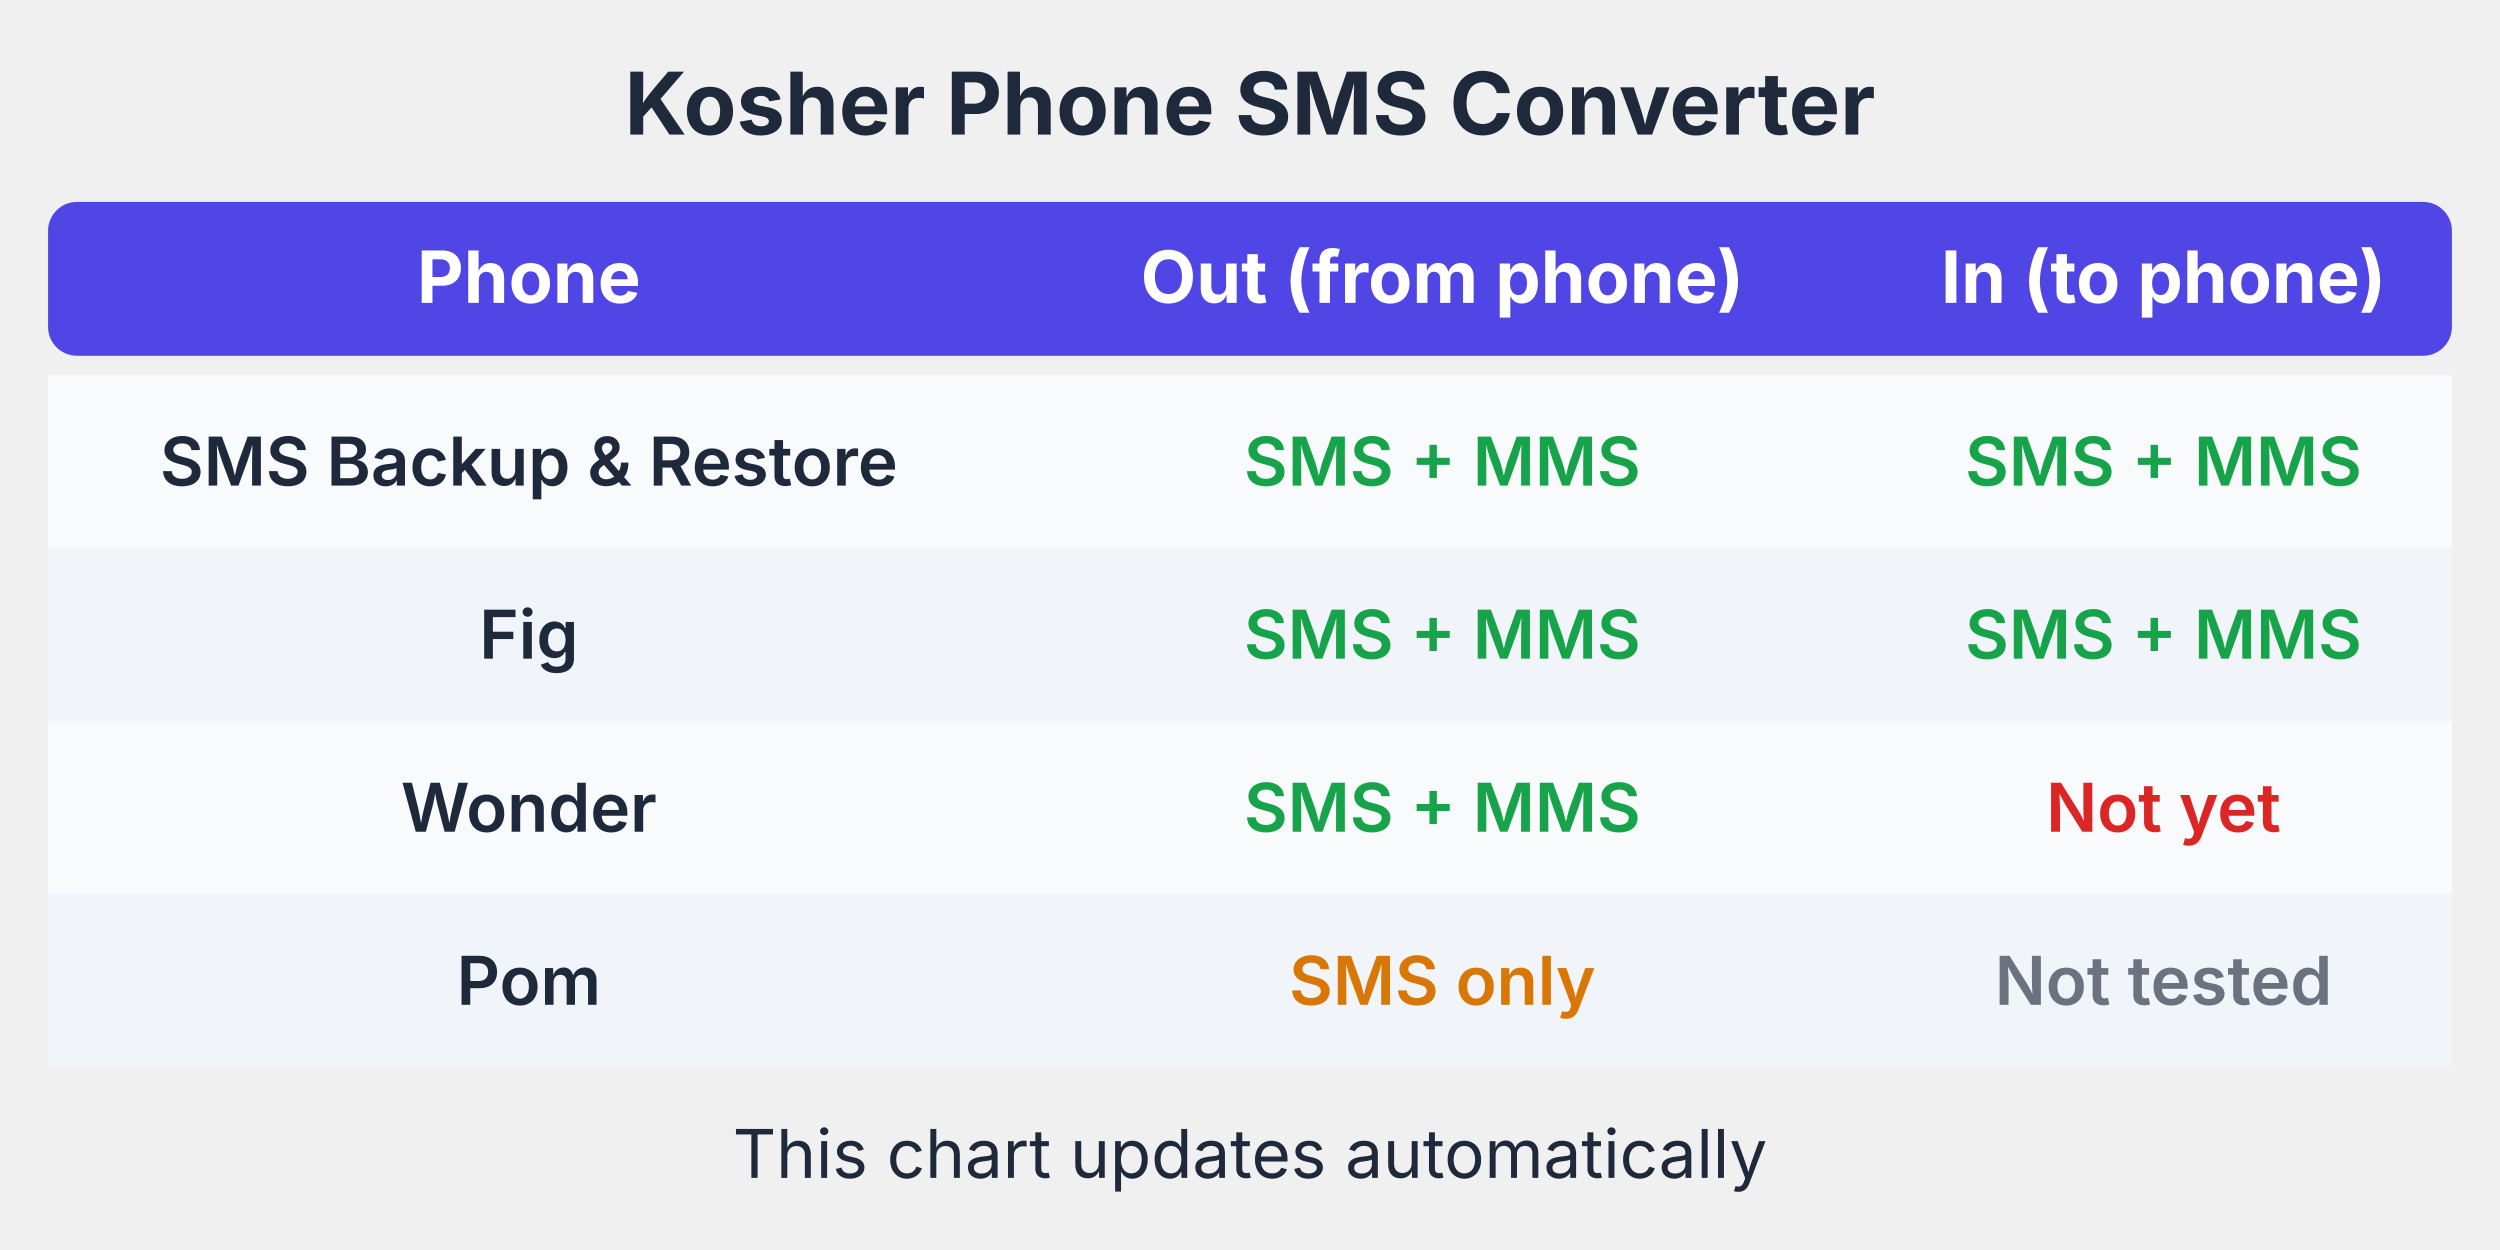
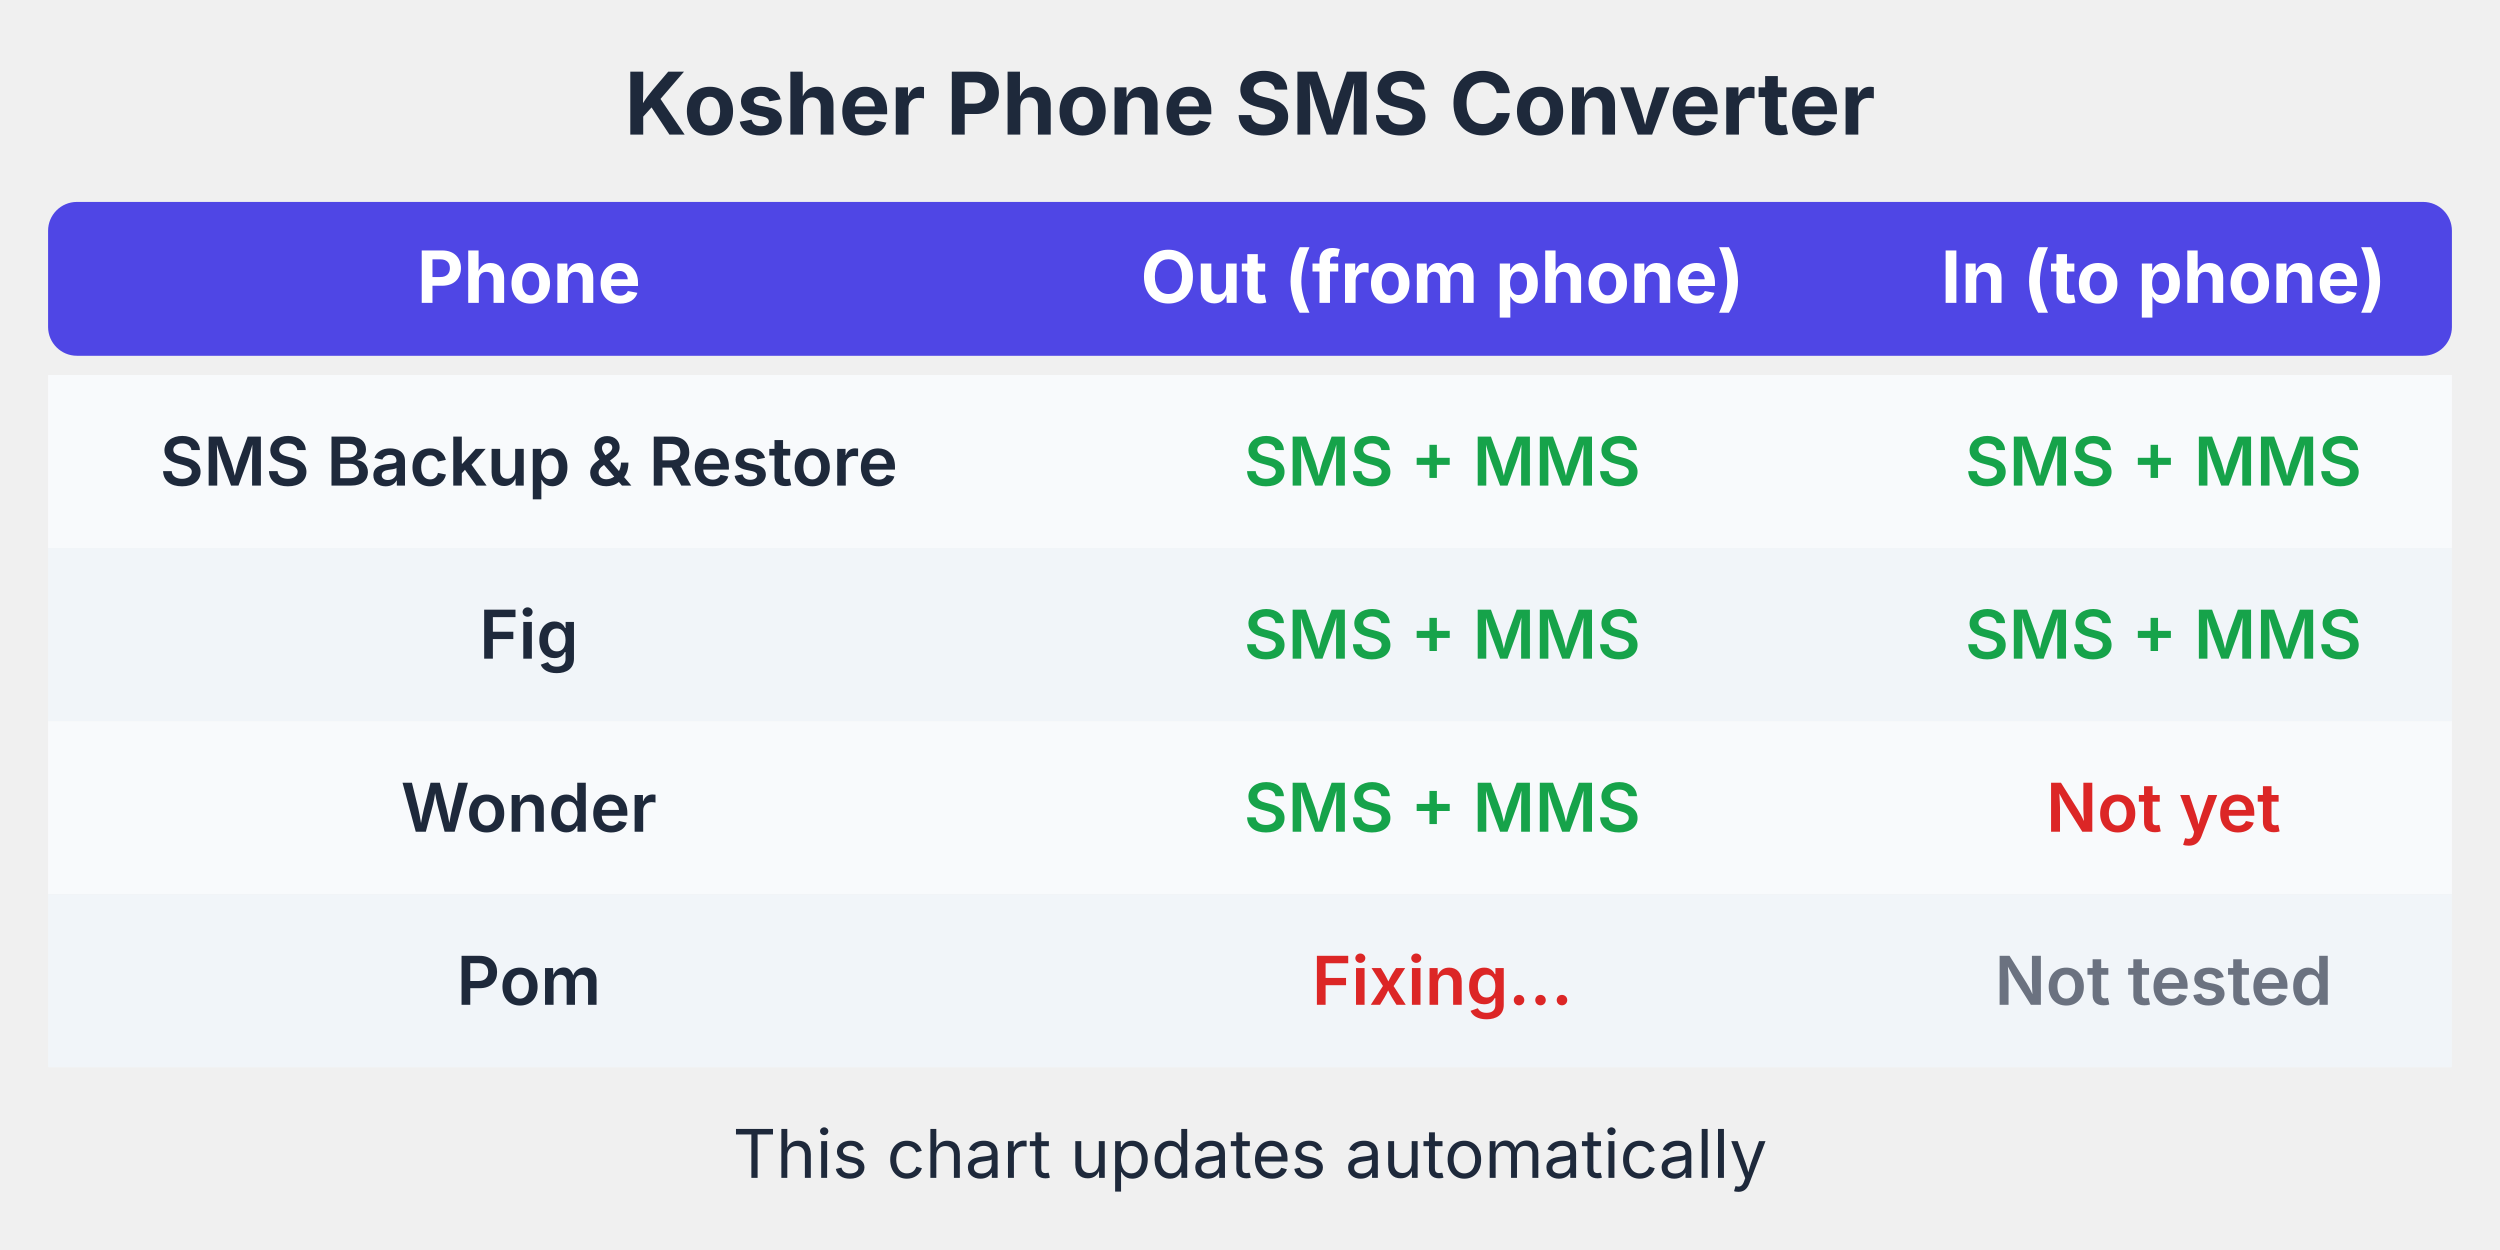
<svg xmlns="http://www.w3.org/2000/svg" width="520" height="260" viewBox="0 0 520 260">
  <style>
    text { font-family: -apple-system, BlinkMacSystemFont, 'Segoe UI', sans-serif; font-size: 14px; fill: #1e293b; }
    .header { font-weight: 700; font-size: 15px; fill: #fff; }
    .phone { font-weight: 600; }
    .yes { fill: #16a34a; font-weight: 600; }
    .no { fill: #dc2626; font-weight: 600; }
    .warn { fill: #d97706; font-weight: 600; }
    .unknown { fill: #6b7280; font-weight: 600; }
    .title { font-size: 18px; font-weight: 700; fill: #1e293b; }
  </style>
  <text x="260" y="28" text-anchor="middle" class="title">Kosher Phone SMS Converter</text>
  <rect x="10" y="42" width="500" height="32" rx="6" fill="#4f46e5" />
  <text x="110" y="63" text-anchor="middle" class="header">Phone</text>
  <text x="300" y="63" text-anchor="middle" class="header">Out (from phone)</text>
  <text x="450" y="63" text-anchor="middle" class="header">In (to phone)</text>
  <rect x="10" y="78" width="500" height="36" rx="0" fill="#f8fafc" />
  <text x="110" y="101" text-anchor="middle" class="phone">SMS Backup &amp; Restore</text>
  <text x="300" y="101" text-anchor="middle" class="yes">SMS + MMS</text>
  <text x="450" y="101" text-anchor="middle" class="yes">SMS + MMS</text>
  <rect x="10" y="114" width="500" height="36" rx="0" fill="#f1f5f9" />
  <text x="110" y="137" text-anchor="middle" class="phone">Fig</text>
  <text x="300" y="137" text-anchor="middle" class="yes">SMS + MMS</text>
  <text x="450" y="137" text-anchor="middle" class="yes">SMS + MMS</text>
  <rect x="10" y="150" width="500" height="36" rx="0" fill="#f8fafc" />
  <text x="110" y="173" text-anchor="middle" class="phone">Wonder</text>
  <text x="300" y="173" text-anchor="middle" class="yes">SMS + MMS</text>
  <text x="450" y="173" text-anchor="middle" class="no">Not yet</text>
  <rect x="10" y="186" width="500" height="36" rx="0" fill="#f1f5f9" />
  <text x="110" y="209" text-anchor="middle" class="phone">Pom</text>
-   <text x="300" y="209" text-anchor="middle" class="warn">SMS only</text>
+   <text x="300" y="209" text-anchor="middle" class="no">Fixing...</text>
  <text x="450" y="209" text-anchor="middle" class="unknown">Not tested</text>
  <text x="260" y="245" text-anchor="middle" font-size="11" fill="#94a3b8">This chart updates automatically</text>
</svg>
